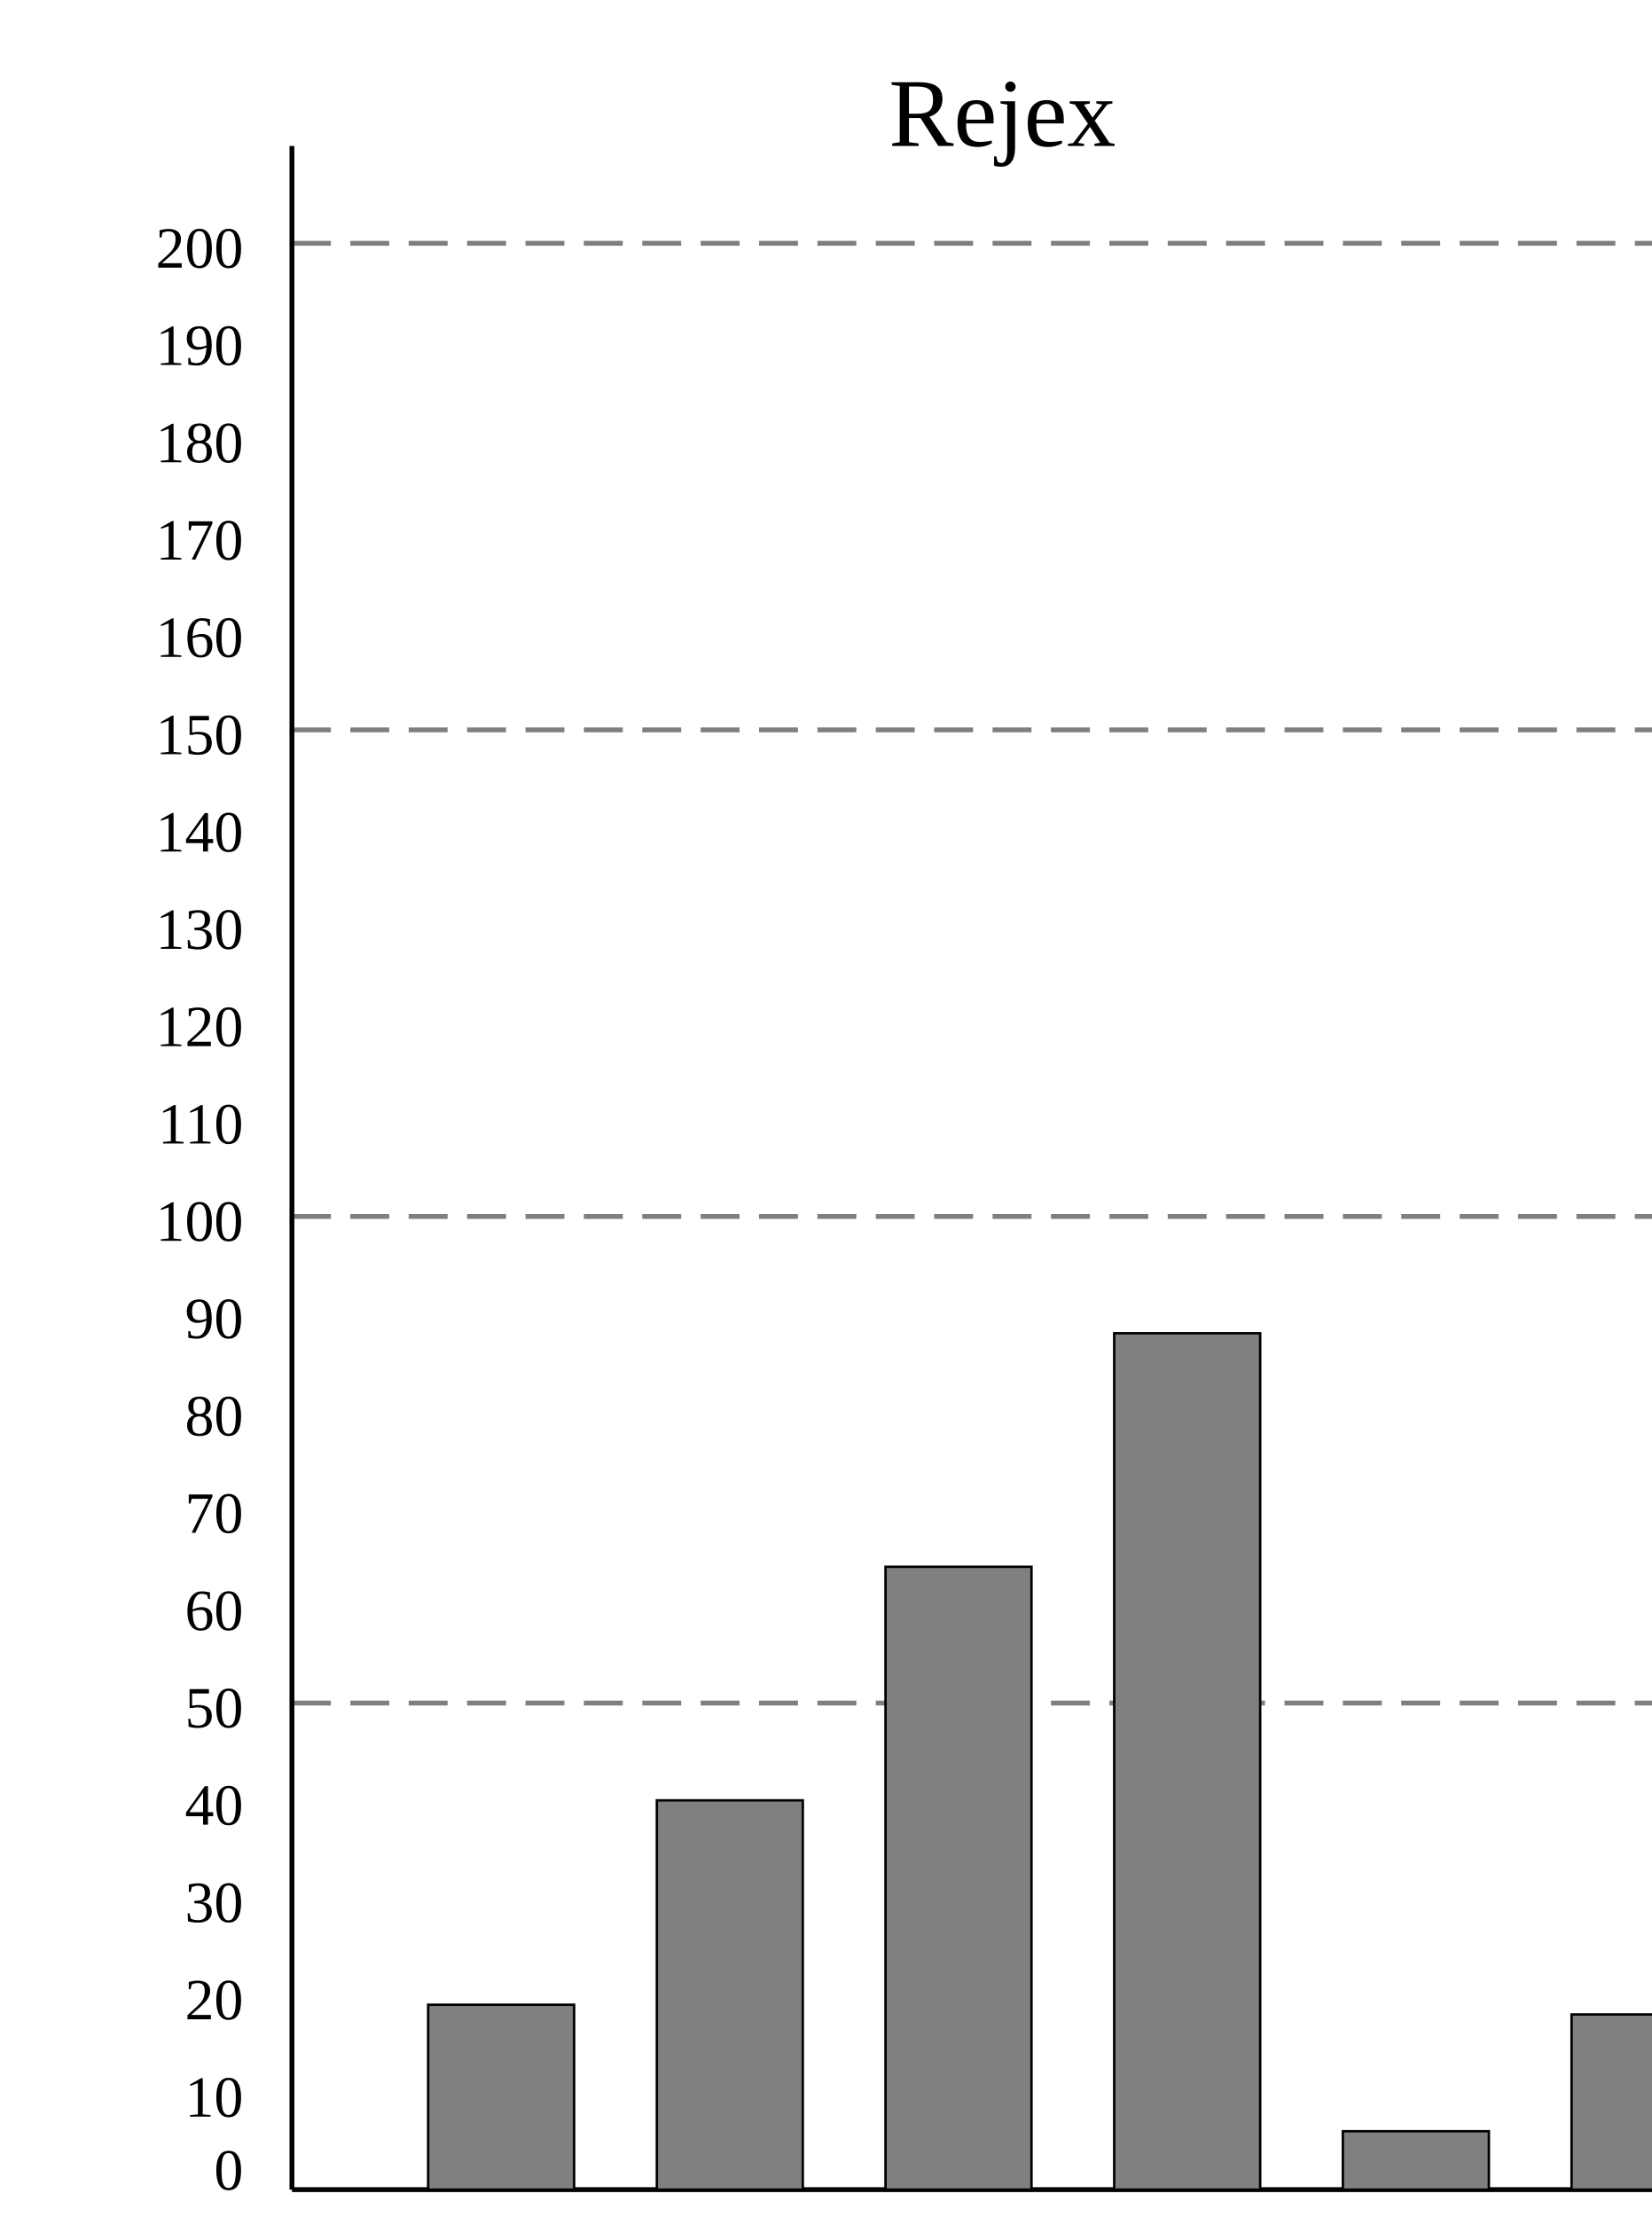
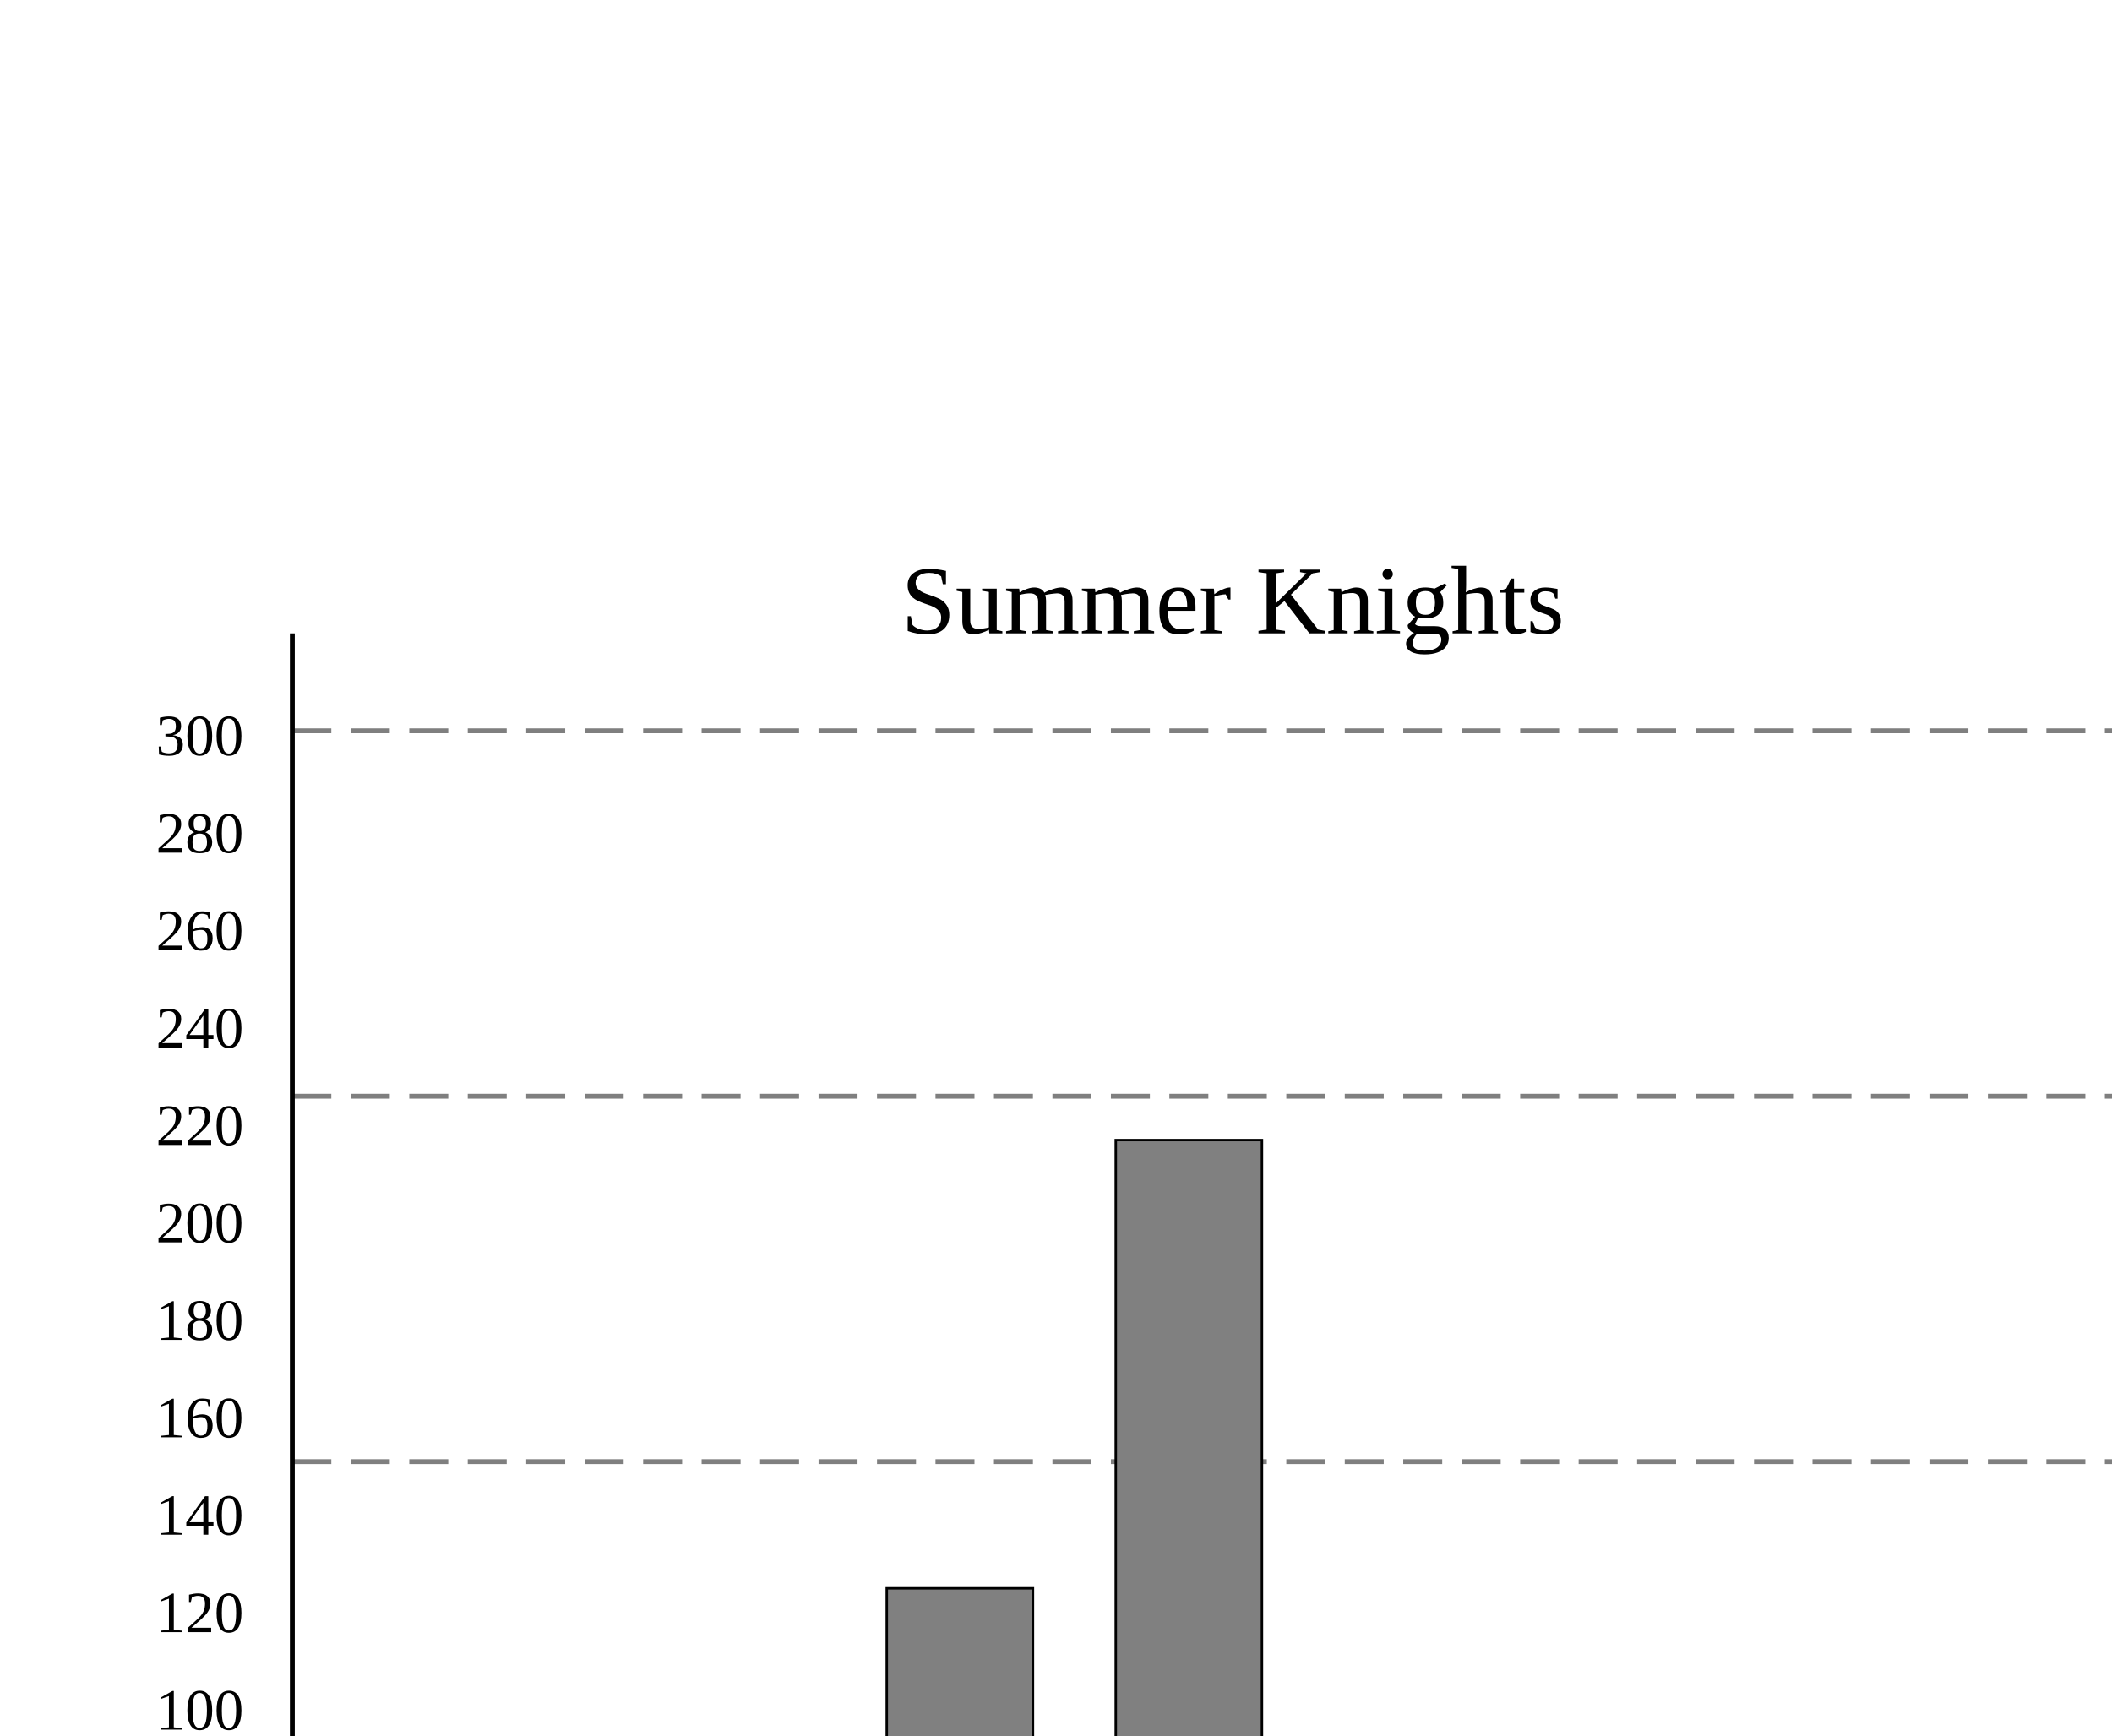
<svg xmlns="http://www.w3.org/2000/svg" height="100%" width="100%">
  <g transform="translate(40, 450)">
-     <text x="166" y="-420" text-anchor="middle" font-size="20px">Rejex</text>
-     <line x1="20" x2="20" y1="0" y2="-420" stroke="black" stroke-width="1" />
-     <line x1="20" x2="332" y1="0" y2="0" stroke="black" stroke-width="1" />
-     <line x1="20" x2="332" y1="-100" y2="-100" stroke="black" opacity="0.5" stroke-dasharray="8 4" stroke-width="1" />
-     <line x1="20" x2="332" y1="-200" y2="-200" stroke="black" opacity="0.5" stroke-dasharray="8 4" stroke-width="1" />
-     <line x1="20" x2="332" y1="-300" y2="-300" stroke="black" opacity="0.5" stroke-dasharray="8 4" stroke-width="1" />
-     <line x1="20" x2="332" y1="-400" y2="-400" stroke="black" opacity="0.5" stroke-dasharray="8 4" stroke-width="1" />
+     <text x="213" y="-320" text-anchor="middle" font-size="20px">Summer Knights</text>
+     <line x1="20" x2="20" y1="0" y2="-320" stroke="black" stroke-width="1" />
+     <line x1="20" x2="426" y1="0" y2="0" stroke="black" stroke-width="1" />
+     <line x1="20" x2="426" y1="-75" y2="-75" stroke="black" opacity="0.5" stroke-dasharray="8 4" stroke-width="1" />
+     <line x1="20" x2="426" y1="-150" y2="-150" stroke="black" opacity="0.5" stroke-dasharray="8 4" stroke-width="1" />
+     <line x1="20" x2="426" y1="-225" y2="-225" stroke="black" opacity="0.5" stroke-dasharray="8 4" stroke-width="1" />
+     <line x1="20" x2="426" y1="-300" y2="-300" stroke="black" opacity="0.5" stroke-dasharray="8 4" stroke-width="1" />
    <text x="10" y="0" text-anchor="end">0</text>
-     <text x="10" y="-15" text-anchor="end">10</text>
-     <text x="10" y="-35" text-anchor="end">20</text>
-     <text x="10" y="-55" text-anchor="end">30</text>
-     <text x="10" y="-75" text-anchor="end">40</text>
-     <text x="10" y="-95" text-anchor="end">50</text>
-     <text x="10" y="-115" text-anchor="end">60</text>
-     <text x="10" y="-135" text-anchor="end">70</text>
-     <text x="10" y="-155" text-anchor="end">80</text>
-     <text x="10" y="-175" text-anchor="end">90</text>
-     <text x="10" y="-195" text-anchor="end">100</text>
-     <text x="10" y="-215" text-anchor="end">110</text>
-     <text x="10" y="-235" text-anchor="end">120</text>
-     <text x="10" y="-255" text-anchor="end">130</text>
-     <text x="10" y="-275" text-anchor="end">140</text>
-     <text x="10" y="-295" text-anchor="end">150</text>
-     <text x="10" y="-315" text-anchor="end">160</text>
-     <text x="10" y="-335" text-anchor="end">170</text>
-     <text x="10" y="-355" text-anchor="end">180</text>
-     <text x="10" y="-375" text-anchor="end">190</text>
-     <text x="10" y="-395" text-anchor="end">200</text>
-     <rect x="48" y="-38" stroke="black" stroke-width=".5" fill="gray" width="30" height="38" />
+     <text x="10" y="-15" text-anchor="end">20</text>
+     <text x="10" y="-35" text-anchor="end">40</text>
+     <text x="10" y="-55" text-anchor="end">60</text>
+     <text x="10" y="-75" text-anchor="end">80</text>
+     <text x="10" y="-95" text-anchor="end">100</text>
+     <text x="10" y="-115" text-anchor="end">120</text>
+     <text x="10" y="-135" text-anchor="end">140</text>
+     <text x="10" y="-155" text-anchor="end">160</text>
+     <text x="10" y="-175" text-anchor="end">180</text>
+     <text x="10" y="-195" text-anchor="end">200</text>
+     <text x="10" y="-215" text-anchor="end">220</text>
+     <text x="10" y="-235" text-anchor="end">240</text>
+     <text x="10" y="-255" text-anchor="end">260</text>
+     <text x="10" y="-275" text-anchor="end">280</text>
+     <text x="10" y="-295" text-anchor="end">300</text>
+     <rect x="48" y="-20" stroke="black" stroke-width=".5" fill="gray" width="30" height="20" />
    <text x="63" y="20" text-anchor="middle" font-size="11px">aspect</text>
-     <rect x="95" y="-80" stroke="black" stroke-width=".5" fill="gray" width="30" height="80" />
+     <rect x="95" y="-70" stroke="black" stroke-width=".5" fill="gray" width="30" height="70" />
    <text x="110" y="20" text-anchor="middle" font-size="11px">contraction</text>
-     <rect x="142" y="-128" stroke="black" stroke-width=".5" fill="gray" width="30" height="128" />
+     <rect x="142" y="-124" stroke="black" stroke-width=".5" fill="gray" width="30" height="124" />
    <text x="157" y="20" text-anchor="middle" font-size="11px">deletion</text>
-     <rect x="189" y="-176" stroke="black" stroke-width=".5" fill="gray" width="30" height="176" />
+     <rect x="189" y="-216" stroke="black" stroke-width=".5" fill="gray" width="30" height="216" />
    <text x="204" y="20" text-anchor="middle" font-size="11px">dropping</text>
-     <rect x="236" y="-12" stroke="black" stroke-width=".5" fill="gray" width="30" height="12" />
+     <rect x="236" y="-8" stroke="black" stroke-width=".5" fill="gray" width="30" height="8" />
    <text x="251" y="20" text-anchor="middle" font-size="11px">negative</text>
-     <rect x="283" y="-36" stroke="black" stroke-width=".5" fill="gray" width="30" height="36" />
+     <rect x="283" y="-32" stroke="black" stroke-width=".5" fill="gray" width="30" height="32" />
    <text x="298" y="20" text-anchor="middle" font-size="11px">tense</text>
+     <rect x="331" y="-11" stroke="black" stroke-width=".5" fill="gray" width="30" height="11" />
+     <text x="346" y="20" text-anchor="middle" font-size="11px">compound</text>
+     <rect x="378" y="-13" stroke="black" stroke-width=".5" fill="gray" width="30" height="13" />
+     <text x="393" y="20" text-anchor="middle" font-size="11px">language</text>
  </g>
</svg>
